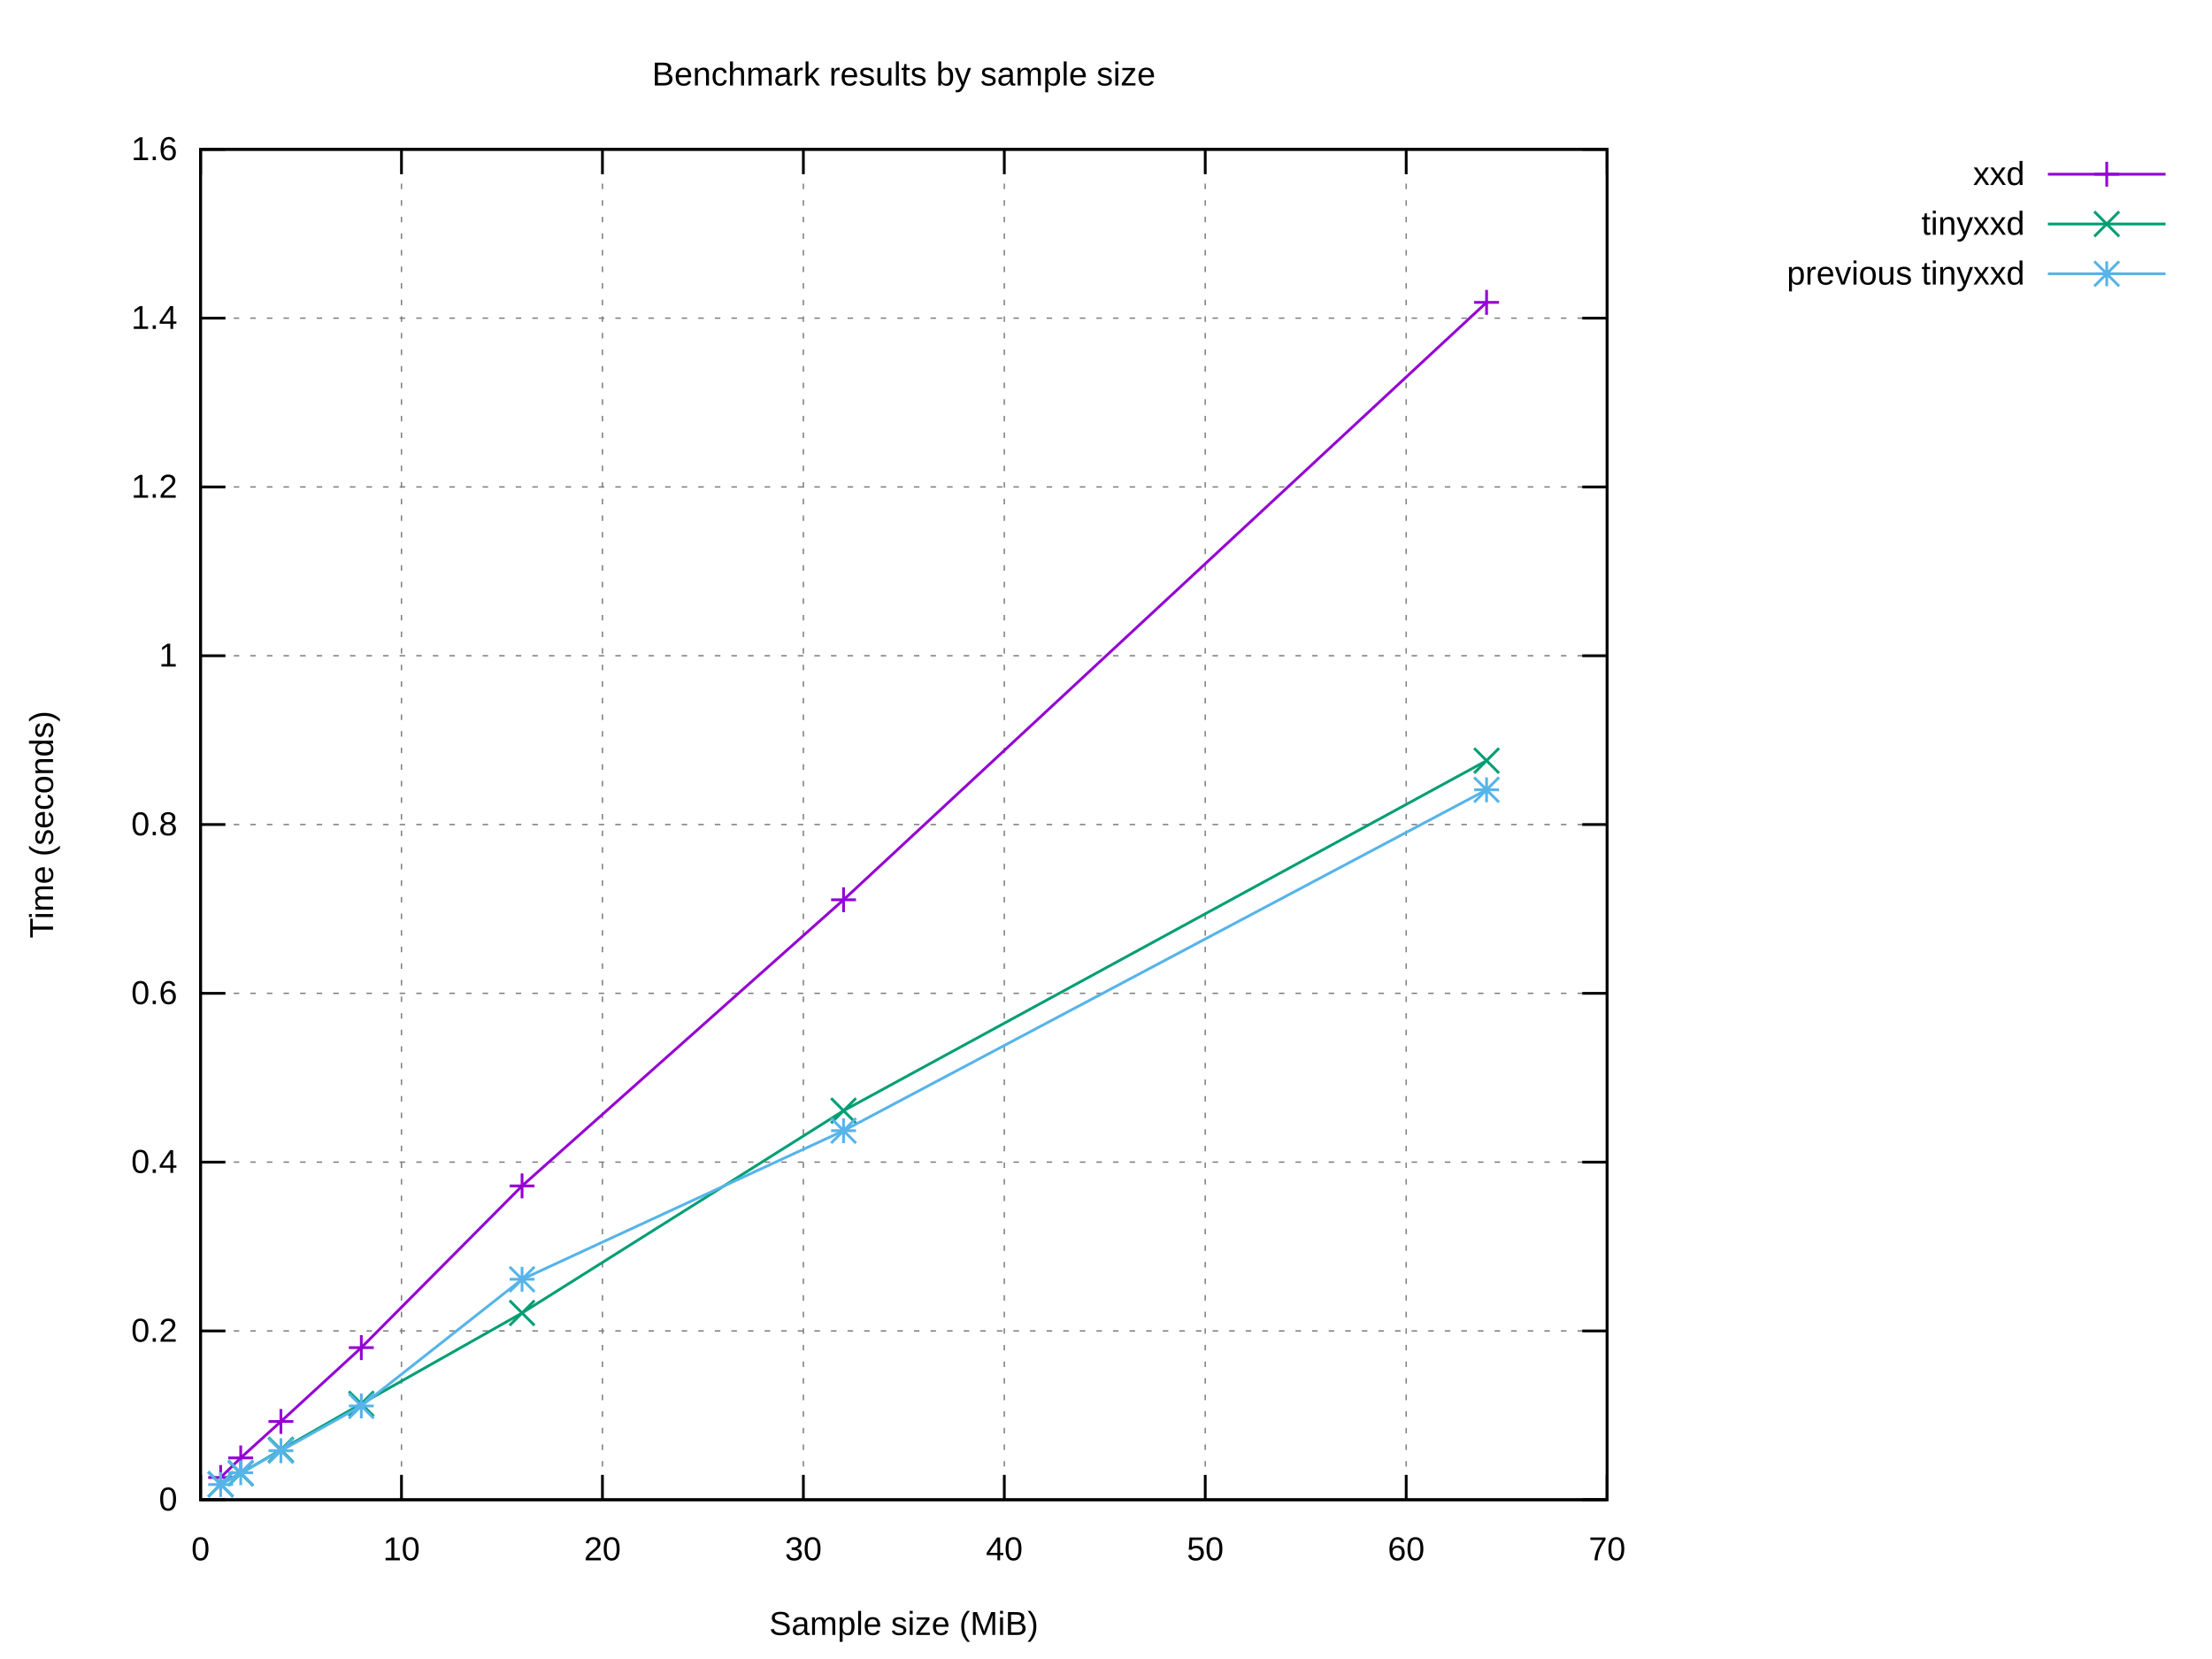
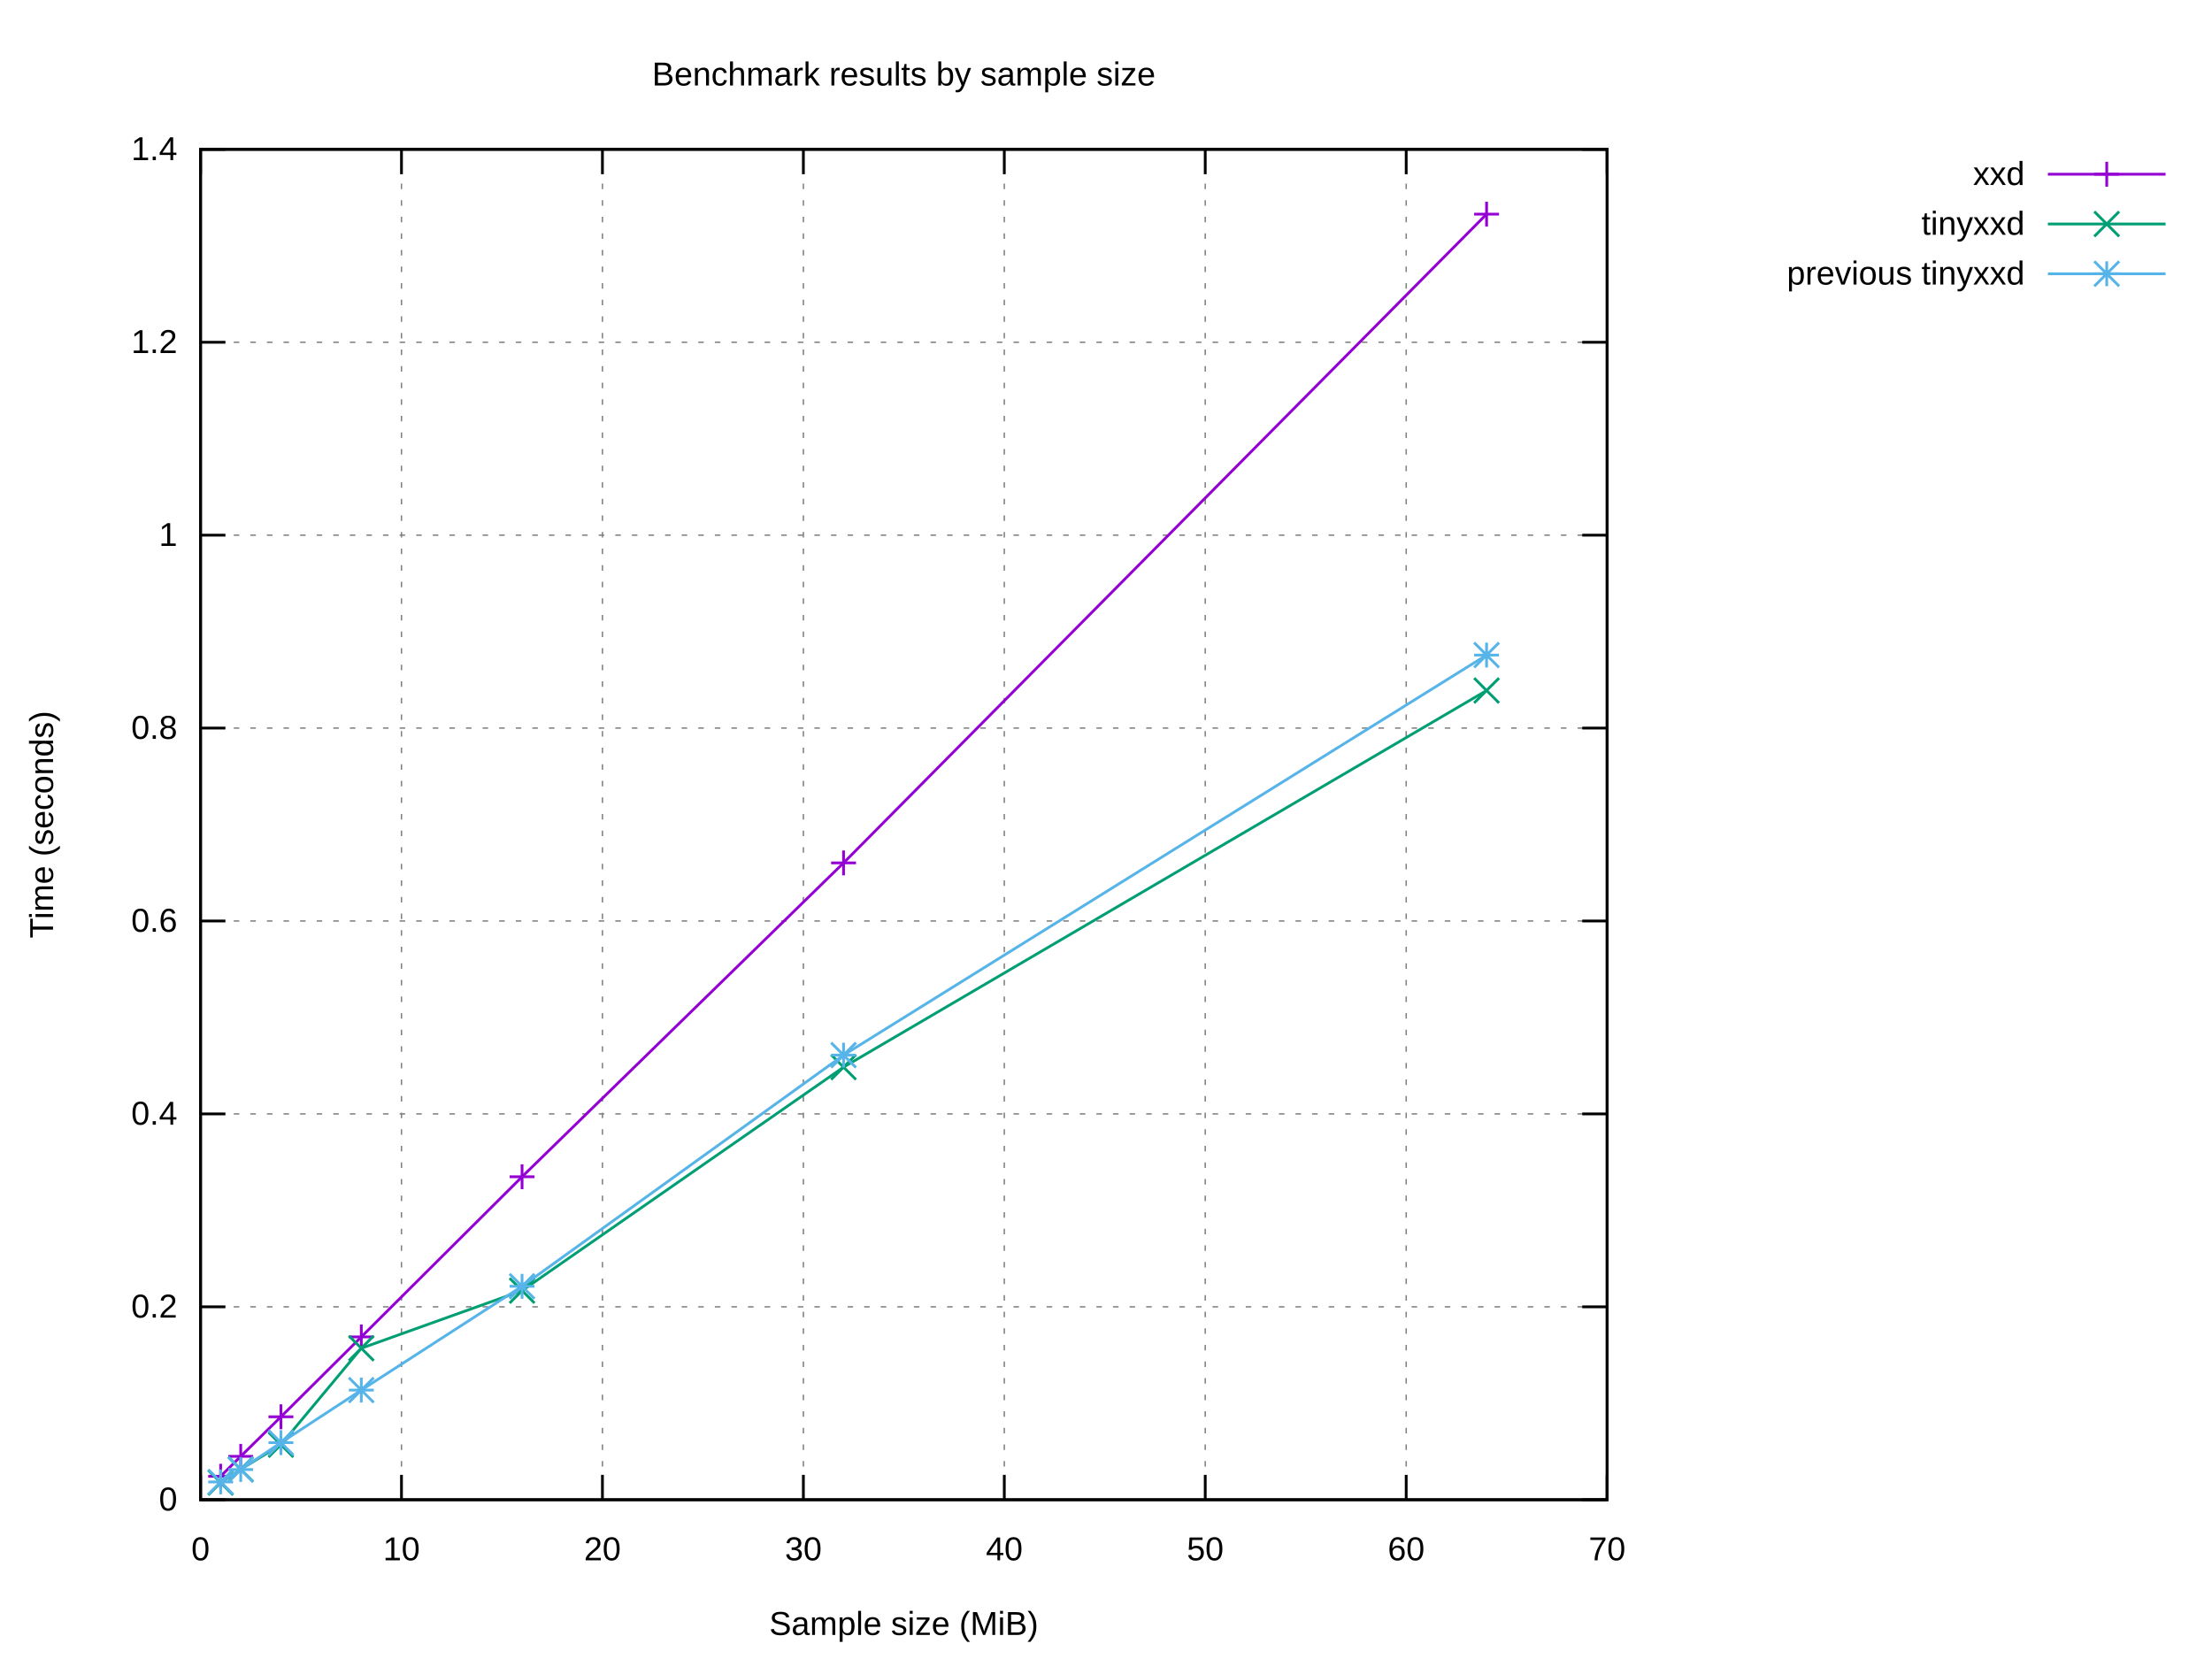
<svg xmlns="http://www.w3.org/2000/svg" xmlns:xlink="http://www.w3.org/1999/xlink" width="800" height="600" viewBox="0 0 800 600">
  <g id="gnuplot_canvas">
    <rect x="0" y="0" width="800" height="600" fill="#ffffff" />
    <defs>
      <circle id="gpDot" r="0.5" stroke-width="0.5" stroke="currentColor" />
      <path id="gpPt0" stroke-width="0.222" stroke="currentColor" d="M-1,0 h2 M0,-1 v2" />
      <path id="gpPt1" stroke-width="0.222" stroke="currentColor" d="M-1,-1 L1,1 M1,-1 L-1,1" />
      <path id="gpPt2" stroke-width="0.222" stroke="currentColor" d="M-1,0 L1,0 M0,-1 L0,1 M-1,-1 L1,1 M-1,1 L1,-1" />
      <rect id="gpPt3" stroke-width="0.222" stroke="currentColor" x="-1" y="-1" width="2" height="2" />
      <rect id="gpPt4" stroke-width="0.222" stroke="currentColor" fill="currentColor" x="-1" y="-1" width="2" height="2" />
      <circle id="gpPt5" stroke-width="0.222" stroke="currentColor" cx="0" cy="0" r="1" />
      <use xlink:href="#gpPt5" id="gpPt6" fill="currentColor" stroke="none" />
      <path id="gpPt7" stroke-width="0.222" stroke="currentColor" d="M0,-1.33 L-1.33,0.67 L1.33,0.67 z" />
      <use xlink:href="#gpPt7" id="gpPt8" fill="currentColor" stroke="none" />
      <use xlink:href="#gpPt7" id="gpPt9" stroke="currentColor" transform="rotate(180)" />
      <use xlink:href="#gpPt9" id="gpPt10" fill="currentColor" stroke="none" />
      <use xlink:href="#gpPt3" id="gpPt11" stroke="currentColor" transform="rotate(45)" />
      <use xlink:href="#gpPt11" id="gpPt12" fill="currentColor" stroke="none" />
      <path id="gpPt13" stroke-width="0.222" stroke="currentColor" d="M0,1.330 L1.265,0.411 L0.782,-1.067 L-0.782,-1.076 L-1.265,0.411 z" />
      <use xlink:href="#gpPt13" id="gpPt14" fill="currentColor" stroke="none" />
      <filter id="textbox" filterUnits="objectBoundingBox" x="0" y="0" height="1" width="1">
        <feFlood flood-color="#FFFFFF" flood-opacity="1" result="bgnd" />
        <feComposite in="SourceGraphic" in2="bgnd" operator="atop" />
      </filter>
      <filter id="greybox" filterUnits="objectBoundingBox" x="0" y="0" height="1" width="1">
        <feFlood flood-color="lightgrey" flood-opacity="1" result="grey" />
        <feComposite in="SourceGraphic" in2="grey" operator="atop" />
      </filter>
    </defs>
    <g fill="none" color="#FFFFFF" stroke="currentColor" stroke-width="1.00" stroke-linecap="butt" stroke-linejoin="miter">
</g>
    <g fill="none" color="black" stroke="currentColor" stroke-width="1.00" stroke-linecap="butt" stroke-linejoin="miter">
</g>
    <g fill="none" color="black" stroke="black" stroke-width="0.50" stroke-linecap="butt" stroke-linejoin="miter">
</g>
    <g fill="none" color="gray" stroke="currentColor" stroke-width="0.50" stroke-linecap="butt" stroke-linejoin="miter">
      <path stroke="gray" stroke-dasharray="2,4" class="gridline" d="M72.53,542.40 L581.24,542.40  " />
    </g>
    <g fill="none" color="gray" stroke="gray" stroke-width="1.00" stroke-linecap="butt" stroke-linejoin="miter">
</g>
    <g fill="none" color="black" stroke="currentColor" stroke-width="1.00" stroke-linecap="butt" stroke-linejoin="miter">
      <path stroke="black" d="M72.53,542.40 L81.53,542.40 M581.24,542.40 L572.24,542.40  " />
      <g transform="translate(64.14,546.30)" stroke="none" fill="black" font-family="Arial" font-size="12.00" text-anchor="end">
        <text>
          <tspan font-family="Arial"> 0</tspan>
        </text>
      </g>
    </g>
    <g fill="none" color="black" stroke="currentColor" stroke-width="1.00" stroke-linecap="butt" stroke-linejoin="miter">
</g>
    <g fill="none" color="black" stroke="black" stroke-width="0.50" stroke-linecap="butt" stroke-linejoin="miter">
</g>
    <g fill="none" color="gray" stroke="currentColor" stroke-width="0.50" stroke-linecap="butt" stroke-linejoin="miter">
-       <path stroke="gray" stroke-dasharray="2,4" class="gridline" d="M72.53,481.35 L581.24,481.35  " />
-     </g>
-     <g fill="none" color="gray" stroke="gray" stroke-width="1.00" stroke-linecap="butt" stroke-linejoin="miter">
- </g>
-     <g fill="none" color="black" stroke="currentColor" stroke-width="1.00" stroke-linecap="butt" stroke-linejoin="miter">
-       <path stroke="black" d="M72.53,481.35 L81.53,481.35 M581.24,481.35 L572.24,481.35  " />
-       <g transform="translate(64.14,485.25)" stroke="none" fill="black" font-family="Arial" font-size="12.00" text-anchor="end">
+       <path stroke="gray" stroke-dasharray="2,4" class="gridline" d="M72.53,472.63 L581.24,472.63  " />
+     </g>
+     <g fill="none" color="gray" stroke="gray" stroke-width="1.00" stroke-linecap="butt" stroke-linejoin="miter">
+ </g>
+     <g fill="none" color="black" stroke="currentColor" stroke-width="1.00" stroke-linecap="butt" stroke-linejoin="miter">
+       <path stroke="black" d="M72.53,472.63 L81.53,472.63 M581.24,472.63 L572.24,472.63  " />
+       <g transform="translate(64.14,476.53)" stroke="none" fill="black" font-family="Arial" font-size="12.00" text-anchor="end">
        <text>
          <tspan font-family="Arial"> 0.2</tspan>
        </text>
      </g>
    </g>
    <g fill="none" color="black" stroke="currentColor" stroke-width="1.00" stroke-linecap="butt" stroke-linejoin="miter">
</g>
    <g fill="none" color="black" stroke="black" stroke-width="0.50" stroke-linecap="butt" stroke-linejoin="miter">
</g>
    <g fill="none" color="gray" stroke="currentColor" stroke-width="0.50" stroke-linecap="butt" stroke-linejoin="miter">
-       <path stroke="gray" stroke-dasharray="2,4" class="gridline" d="M72.53,420.30 L581.24,420.30  " />
-     </g>
-     <g fill="none" color="gray" stroke="gray" stroke-width="1.00" stroke-linecap="butt" stroke-linejoin="miter">
- </g>
-     <g fill="none" color="black" stroke="currentColor" stroke-width="1.00" stroke-linecap="butt" stroke-linejoin="miter">
-       <path stroke="black" d="M72.53,420.30 L81.53,420.30 M581.24,420.30 L572.24,420.30  " />
-       <g transform="translate(64.14,424.20)" stroke="none" fill="black" font-family="Arial" font-size="12.00" text-anchor="end">
+       <path stroke="gray" stroke-dasharray="2,4" class="gridline" d="M72.53,402.86 L581.24,402.86  " />
+     </g>
+     <g fill="none" color="gray" stroke="gray" stroke-width="1.00" stroke-linecap="butt" stroke-linejoin="miter">
+ </g>
+     <g fill="none" color="black" stroke="currentColor" stroke-width="1.00" stroke-linecap="butt" stroke-linejoin="miter">
+       <path stroke="black" d="M72.53,402.86 L81.53,402.86 M581.24,402.86 L572.24,402.86  " />
+       <g transform="translate(64.14,406.76)" stroke="none" fill="black" font-family="Arial" font-size="12.00" text-anchor="end">
        <text>
          <tspan font-family="Arial"> 0.4</tspan>
        </text>
      </g>
    </g>
    <g fill="none" color="black" stroke="currentColor" stroke-width="1.00" stroke-linecap="butt" stroke-linejoin="miter">
</g>
    <g fill="none" color="black" stroke="black" stroke-width="0.50" stroke-linecap="butt" stroke-linejoin="miter">
</g>
    <g fill="none" color="gray" stroke="currentColor" stroke-width="0.50" stroke-linecap="butt" stroke-linejoin="miter">
-       <path stroke="gray" stroke-dasharray="2,4" class="gridline" d="M72.53,359.25 L581.24,359.25  " />
-     </g>
-     <g fill="none" color="gray" stroke="gray" stroke-width="1.00" stroke-linecap="butt" stroke-linejoin="miter">
- </g>
-     <g fill="none" color="black" stroke="currentColor" stroke-width="1.00" stroke-linecap="butt" stroke-linejoin="miter">
-       <path stroke="black" d="M72.53,359.25 L81.53,359.25 M581.24,359.25 L572.24,359.25  " />
-       <g transform="translate(64.14,363.15)" stroke="none" fill="black" font-family="Arial" font-size="12.00" text-anchor="end">
+       <path stroke="gray" stroke-dasharray="2,4" class="gridline" d="M72.53,333.09 L581.24,333.09  " />
+     </g>
+     <g fill="none" color="gray" stroke="gray" stroke-width="1.00" stroke-linecap="butt" stroke-linejoin="miter">
+ </g>
+     <g fill="none" color="black" stroke="currentColor" stroke-width="1.00" stroke-linecap="butt" stroke-linejoin="miter">
+       <path stroke="black" d="M72.53,333.09 L81.53,333.09 M581.24,333.09 L572.24,333.09  " />
+       <g transform="translate(64.14,336.99)" stroke="none" fill="black" font-family="Arial" font-size="12.00" text-anchor="end">
        <text>
          <tspan font-family="Arial"> 0.6</tspan>
        </text>
      </g>
    </g>
    <g fill="none" color="black" stroke="currentColor" stroke-width="1.00" stroke-linecap="butt" stroke-linejoin="miter">
</g>
    <g fill="none" color="black" stroke="black" stroke-width="0.50" stroke-linecap="butt" stroke-linejoin="miter">
</g>
    <g fill="none" color="gray" stroke="currentColor" stroke-width="0.50" stroke-linecap="butt" stroke-linejoin="miter">
-       <path stroke="gray" stroke-dasharray="2,4" class="gridline" d="M72.53,298.20 L581.24,298.20  " />
-     </g>
-     <g fill="none" color="gray" stroke="gray" stroke-width="1.00" stroke-linecap="butt" stroke-linejoin="miter">
- </g>
-     <g fill="none" color="black" stroke="currentColor" stroke-width="1.00" stroke-linecap="butt" stroke-linejoin="miter">
-       <path stroke="black" d="M72.53,298.20 L81.53,298.20 M581.24,298.20 L572.24,298.20  " />
-       <g transform="translate(64.14,302.10)" stroke="none" fill="black" font-family="Arial" font-size="12.00" text-anchor="end">
+       <path stroke="gray" stroke-dasharray="2,4" class="gridline" d="M72.53,263.32 L581.24,263.32  " />
+     </g>
+     <g fill="none" color="gray" stroke="gray" stroke-width="1.00" stroke-linecap="butt" stroke-linejoin="miter">
+ </g>
+     <g fill="none" color="black" stroke="currentColor" stroke-width="1.00" stroke-linecap="butt" stroke-linejoin="miter">
+       <path stroke="black" d="M72.53,263.32 L81.53,263.32 M581.24,263.32 L572.24,263.32  " />
+       <g transform="translate(64.14,267.22)" stroke="none" fill="black" font-family="Arial" font-size="12.00" text-anchor="end">
        <text>
          <tspan font-family="Arial"> 0.8</tspan>
        </text>
      </g>
    </g>
    <g fill="none" color="black" stroke="currentColor" stroke-width="1.00" stroke-linecap="butt" stroke-linejoin="miter">
</g>
    <g fill="none" color="black" stroke="black" stroke-width="0.50" stroke-linecap="butt" stroke-linejoin="miter">
</g>
    <g fill="none" color="gray" stroke="currentColor" stroke-width="0.50" stroke-linecap="butt" stroke-linejoin="miter">
-       <path stroke="gray" stroke-dasharray="2,4" class="gridline" d="M72.53,237.16 L581.24,237.16  " />
-     </g>
-     <g fill="none" color="gray" stroke="gray" stroke-width="1.00" stroke-linecap="butt" stroke-linejoin="miter">
- </g>
-     <g fill="none" color="black" stroke="currentColor" stroke-width="1.00" stroke-linecap="butt" stroke-linejoin="miter">
-       <path stroke="black" d="M72.53,237.16 L81.53,237.16 M581.24,237.16 L572.24,237.16  " />
-       <g transform="translate(64.14,241.06)" stroke="none" fill="black" font-family="Arial" font-size="12.00" text-anchor="end">
+       <path stroke="gray" stroke-dasharray="2,4" class="gridline" d="M72.53,193.55 L581.24,193.55  " />
+     </g>
+     <g fill="none" color="gray" stroke="gray" stroke-width="1.00" stroke-linecap="butt" stroke-linejoin="miter">
+ </g>
+     <g fill="none" color="black" stroke="currentColor" stroke-width="1.00" stroke-linecap="butt" stroke-linejoin="miter">
+       <path stroke="black" d="M72.53,193.55 L81.53,193.55 M581.24,193.55 L572.24,193.55  " />
+       <g transform="translate(64.14,197.45)" stroke="none" fill="black" font-family="Arial" font-size="12.00" text-anchor="end">
        <text>
          <tspan font-family="Arial"> 1</tspan>
        </text>
      </g>
    </g>
    <g fill="none" color="black" stroke="currentColor" stroke-width="1.00" stroke-linecap="butt" stroke-linejoin="miter">
</g>
    <g fill="none" color="black" stroke="black" stroke-width="0.50" stroke-linecap="butt" stroke-linejoin="miter">
</g>
    <g fill="none" color="gray" stroke="currentColor" stroke-width="0.50" stroke-linecap="butt" stroke-linejoin="miter">
-       <path stroke="gray" stroke-dasharray="2,4" class="gridline" d="M72.53,176.11 L581.24,176.11  " />
-     </g>
-     <g fill="none" color="gray" stroke="gray" stroke-width="1.00" stroke-linecap="butt" stroke-linejoin="miter">
- </g>
-     <g fill="none" color="black" stroke="currentColor" stroke-width="1.00" stroke-linecap="butt" stroke-linejoin="miter">
-       <path stroke="black" d="M72.53,176.11 L81.53,176.11 M581.24,176.11 L572.24,176.11  " />
-       <g transform="translate(64.14,180.01)" stroke="none" fill="black" font-family="Arial" font-size="12.00" text-anchor="end">
+       <path stroke="gray" stroke-dasharray="2,4" class="gridline" d="M72.53,123.78 L581.24,123.78  " />
+     </g>
+     <g fill="none" color="gray" stroke="gray" stroke-width="1.00" stroke-linecap="butt" stroke-linejoin="miter">
+ </g>
+     <g fill="none" color="black" stroke="currentColor" stroke-width="1.00" stroke-linecap="butt" stroke-linejoin="miter">
+       <path stroke="black" d="M72.53,123.78 L81.53,123.78 M581.24,123.78 L572.24,123.78  " />
+       <g transform="translate(64.14,127.68)" stroke="none" fill="black" font-family="Arial" font-size="12.00" text-anchor="end">
        <text>
          <tspan font-family="Arial"> 1.2</tspan>
-         </text>
-       </g>
-     </g>
-     <g fill="none" color="black" stroke="currentColor" stroke-width="1.00" stroke-linecap="butt" stroke-linejoin="miter">
- </g>
-     <g fill="none" color="black" stroke="black" stroke-width="0.50" stroke-linecap="butt" stroke-linejoin="miter">
- </g>
-     <g fill="none" color="gray" stroke="currentColor" stroke-width="0.50" stroke-linecap="butt" stroke-linejoin="miter">
-       <path stroke="gray" stroke-dasharray="2,4" class="gridline" d="M72.53,115.06 L581.24,115.06  " />
-     </g>
-     <g fill="none" color="gray" stroke="gray" stroke-width="1.00" stroke-linecap="butt" stroke-linejoin="miter">
- </g>
-     <g fill="none" color="black" stroke="currentColor" stroke-width="1.00" stroke-linecap="butt" stroke-linejoin="miter">
-       <path stroke="black" d="M72.53,115.06 L81.53,115.06 M581.24,115.06 L572.24,115.06  " />
-       <g transform="translate(64.14,118.96)" stroke="none" fill="black" font-family="Arial" font-size="12.00" text-anchor="end">
-         <text>
-           <tspan font-family="Arial"> 1.4</tspan>
        </text>
      </g>
    </g>
    <g fill="none" color="black" stroke="currentColor" stroke-width="1.00" stroke-linecap="butt" stroke-linejoin="miter">
</g>
    <g fill="none" color="black" stroke="black" stroke-width="0.50" stroke-linecap="butt" stroke-linejoin="miter">
</g>
    <g fill="none" color="gray" stroke="currentColor" stroke-width="0.50" stroke-linecap="butt" stroke-linejoin="miter">
      <path stroke="gray" stroke-dasharray="2,4" class="gridline" d="M72.53,54.01 L581.24,54.01  " />
    </g>
    <g fill="none" color="gray" stroke="gray" stroke-width="1.00" stroke-linecap="butt" stroke-linejoin="miter">
</g>
    <g fill="none" color="black" stroke="currentColor" stroke-width="1.00" stroke-linecap="butt" stroke-linejoin="miter">
      <path stroke="black" d="M72.53,54.01 L81.53,54.01 M581.24,54.01 L572.24,54.01  " />
      <g transform="translate(64.14,57.91)" stroke="none" fill="black" font-family="Arial" font-size="12.00" text-anchor="end">
        <text>
-           <tspan font-family="Arial"> 1.6</tspan>
+           <tspan font-family="Arial"> 1.4</tspan>
        </text>
      </g>
    </g>
    <g fill="none" color="black" stroke="currentColor" stroke-width="1.00" stroke-linecap="butt" stroke-linejoin="miter">
</g>
    <g fill="none" color="black" stroke="black" stroke-width="0.50" stroke-linecap="butt" stroke-linejoin="miter">
</g>
    <g fill="none" color="gray" stroke="currentColor" stroke-width="0.50" stroke-linecap="butt" stroke-linejoin="miter">
      <path stroke="gray" stroke-dasharray="2,4" class="gridline" d="M72.53,542.40 L72.53,54.01  " />
    </g>
    <g fill="none" color="gray" stroke="gray" stroke-width="1.00" stroke-linecap="butt" stroke-linejoin="miter">
</g>
    <g fill="none" color="black" stroke="currentColor" stroke-width="1.00" stroke-linecap="butt" stroke-linejoin="miter">
      <path stroke="black" d="M72.53,542.40 L72.53,533.40 M72.53,54.01 L72.53,63.01  " />
      <g transform="translate(72.53,564.30)" stroke="none" fill="black" font-family="Arial" font-size="12.00" text-anchor="middle">
        <text>
          <tspan font-family="Arial"> 0</tspan>
        </text>
      </g>
    </g>
    <g fill="none" color="black" stroke="currentColor" stroke-width="1.00" stroke-linecap="butt" stroke-linejoin="miter">
</g>
    <g fill="none" color="black" stroke="black" stroke-width="0.50" stroke-linecap="butt" stroke-linejoin="miter">
</g>
    <g fill="none" color="gray" stroke="currentColor" stroke-width="0.50" stroke-linecap="butt" stroke-linejoin="miter">
      <path stroke="gray" stroke-dasharray="2,4" class="gridline" d="M145.20,542.40 L145.20,54.01  " />
    </g>
    <g fill="none" color="gray" stroke="gray" stroke-width="1.00" stroke-linecap="butt" stroke-linejoin="miter">
</g>
    <g fill="none" color="black" stroke="currentColor" stroke-width="1.00" stroke-linecap="butt" stroke-linejoin="miter">
      <path stroke="black" d="M145.20,542.40 L145.20,533.40 M145.20,54.01 L145.20,63.01  " />
      <g transform="translate(145.20,564.30)" stroke="none" fill="black" font-family="Arial" font-size="12.00" text-anchor="middle">
        <text>
          <tspan font-family="Arial"> 10</tspan>
        </text>
      </g>
    </g>
    <g fill="none" color="black" stroke="currentColor" stroke-width="1.00" stroke-linecap="butt" stroke-linejoin="miter">
</g>
    <g fill="none" color="black" stroke="black" stroke-width="0.50" stroke-linecap="butt" stroke-linejoin="miter">
</g>
    <g fill="none" color="gray" stroke="currentColor" stroke-width="0.50" stroke-linecap="butt" stroke-linejoin="miter">
      <path stroke="gray" stroke-dasharray="2,4" class="gridline" d="M217.88,542.40 L217.88,54.01  " />
    </g>
    <g fill="none" color="gray" stroke="gray" stroke-width="1.00" stroke-linecap="butt" stroke-linejoin="miter">
</g>
    <g fill="none" color="black" stroke="currentColor" stroke-width="1.00" stroke-linecap="butt" stroke-linejoin="miter">
      <path stroke="black" d="M217.88,542.40 L217.88,533.40 M217.88,54.01 L217.88,63.01  " />
      <g transform="translate(217.88,564.30)" stroke="none" fill="black" font-family="Arial" font-size="12.00" text-anchor="middle">
        <text>
          <tspan font-family="Arial"> 20</tspan>
        </text>
      </g>
    </g>
    <g fill="none" color="black" stroke="currentColor" stroke-width="1.00" stroke-linecap="butt" stroke-linejoin="miter">
</g>
    <g fill="none" color="black" stroke="black" stroke-width="0.50" stroke-linecap="butt" stroke-linejoin="miter">
</g>
    <g fill="none" color="gray" stroke="currentColor" stroke-width="0.50" stroke-linecap="butt" stroke-linejoin="miter">
      <path stroke="gray" stroke-dasharray="2,4" class="gridline" d="M290.55,542.40 L290.55,54.01  " />
    </g>
    <g fill="none" color="gray" stroke="gray" stroke-width="1.00" stroke-linecap="butt" stroke-linejoin="miter">
</g>
    <g fill="none" color="black" stroke="currentColor" stroke-width="1.00" stroke-linecap="butt" stroke-linejoin="miter">
      <path stroke="black" d="M290.55,542.40 L290.55,533.40 M290.55,54.01 L290.55,63.01  " />
      <g transform="translate(290.55,564.30)" stroke="none" fill="black" font-family="Arial" font-size="12.00" text-anchor="middle">
        <text>
          <tspan font-family="Arial"> 30</tspan>
        </text>
      </g>
    </g>
    <g fill="none" color="black" stroke="currentColor" stroke-width="1.00" stroke-linecap="butt" stroke-linejoin="miter">
</g>
    <g fill="none" color="black" stroke="black" stroke-width="0.50" stroke-linecap="butt" stroke-linejoin="miter">
</g>
    <g fill="none" color="gray" stroke="currentColor" stroke-width="0.50" stroke-linecap="butt" stroke-linejoin="miter">
      <path stroke="gray" stroke-dasharray="2,4" class="gridline" d="M363.22,542.40 L363.22,54.01  " />
    </g>
    <g fill="none" color="gray" stroke="gray" stroke-width="1.00" stroke-linecap="butt" stroke-linejoin="miter">
</g>
    <g fill="none" color="black" stroke="currentColor" stroke-width="1.00" stroke-linecap="butt" stroke-linejoin="miter">
      <path stroke="black" d="M363.22,542.40 L363.22,533.40 M363.22,54.01 L363.22,63.01  " />
      <g transform="translate(363.22,564.30)" stroke="none" fill="black" font-family="Arial" font-size="12.00" text-anchor="middle">
        <text>
          <tspan font-family="Arial"> 40</tspan>
        </text>
      </g>
    </g>
    <g fill="none" color="black" stroke="currentColor" stroke-width="1.00" stroke-linecap="butt" stroke-linejoin="miter">
</g>
    <g fill="none" color="black" stroke="black" stroke-width="0.50" stroke-linecap="butt" stroke-linejoin="miter">
</g>
    <g fill="none" color="gray" stroke="currentColor" stroke-width="0.50" stroke-linecap="butt" stroke-linejoin="miter">
      <path stroke="gray" stroke-dasharray="2,4" class="gridline" d="M435.89,542.40 L435.89,54.01  " />
    </g>
    <g fill="none" color="gray" stroke="gray" stroke-width="1.00" stroke-linecap="butt" stroke-linejoin="miter">
</g>
    <g fill="none" color="black" stroke="currentColor" stroke-width="1.00" stroke-linecap="butt" stroke-linejoin="miter">
      <path stroke="black" d="M435.89,542.40 L435.89,533.40 M435.89,54.01 L435.89,63.01  " />
      <g transform="translate(435.89,564.30)" stroke="none" fill="black" font-family="Arial" font-size="12.00" text-anchor="middle">
        <text>
          <tspan font-family="Arial"> 50</tspan>
        </text>
      </g>
    </g>
    <g fill="none" color="black" stroke="currentColor" stroke-width="1.00" stroke-linecap="butt" stroke-linejoin="miter">
</g>
    <g fill="none" color="black" stroke="black" stroke-width="0.50" stroke-linecap="butt" stroke-linejoin="miter">
</g>
    <g fill="none" color="gray" stroke="currentColor" stroke-width="0.50" stroke-linecap="butt" stroke-linejoin="miter">
      <path stroke="gray" stroke-dasharray="2,4" class="gridline" d="M508.57,542.40 L508.57,54.01  " />
    </g>
    <g fill="none" color="gray" stroke="gray" stroke-width="1.00" stroke-linecap="butt" stroke-linejoin="miter">
</g>
    <g fill="none" color="black" stroke="currentColor" stroke-width="1.00" stroke-linecap="butt" stroke-linejoin="miter">
      <path stroke="black" d="M508.57,542.40 L508.57,533.40 M508.57,54.01 L508.57,63.01  " />
      <g transform="translate(508.57,564.30)" stroke="none" fill="black" font-family="Arial" font-size="12.00" text-anchor="middle">
        <text>
          <tspan font-family="Arial"> 60</tspan>
        </text>
      </g>
    </g>
    <g fill="none" color="black" stroke="currentColor" stroke-width="1.00" stroke-linecap="butt" stroke-linejoin="miter">
</g>
    <g fill="none" color="black" stroke="black" stroke-width="0.50" stroke-linecap="butt" stroke-linejoin="miter">
</g>
    <g fill="none" color="gray" stroke="currentColor" stroke-width="0.50" stroke-linecap="butt" stroke-linejoin="miter">
      <path stroke="gray" stroke-dasharray="2,4" class="gridline" d="M581.24,542.40 L581.24,54.01  " />
    </g>
    <g fill="none" color="gray" stroke="gray" stroke-width="1.00" stroke-linecap="butt" stroke-linejoin="miter">
</g>
    <g fill="none" color="black" stroke="currentColor" stroke-width="1.00" stroke-linecap="butt" stroke-linejoin="miter">
      <path stroke="black" d="M581.24,542.40 L581.24,533.40 M581.24,54.01 L581.24,63.01  " />
      <g transform="translate(581.24,564.30)" stroke="none" fill="black" font-family="Arial" font-size="12.00" text-anchor="middle">
        <text>
          <tspan font-family="Arial"> 70</tspan>
        </text>
      </g>
    </g>
    <g fill="none" color="black" stroke="currentColor" stroke-width="1.00" stroke-linecap="butt" stroke-linejoin="miter">
</g>
    <g fill="none" color="black" stroke="currentColor" stroke-width="1.00" stroke-linecap="butt" stroke-linejoin="miter">
      <path stroke="black" d="M72.53,54.01 L72.53,542.40 L581.24,542.40 L581.24,54.01 L72.53,54.01 Z  " />
    </g>
    <g fill="none" color="black" stroke="currentColor" stroke-width="1.00" stroke-linecap="butt" stroke-linejoin="miter">
</g>
    <g id="gnuplot_plot_1">
      <g fill="none" color="black" stroke="currentColor" stroke-width="1.00" stroke-linecap="butt" stroke-linejoin="miter">
        <g transform="translate(732.26,66.91)" stroke="none" fill="black" font-family="Arial" font-size="12.00" text-anchor="end">
          <text>
            <tspan font-family="Arial">xxd</tspan>
          </text>
        </g>
      </g>
      <g fill="none" color="black" stroke="currentColor" stroke-width="1.00" stroke-linecap="butt" stroke-linejoin="miter">
-         <path stroke="rgb(148,   0, 211)" d="M740.65,63.01 L783.21,63.01 M537.64,109.36 L305.08,325.42 L188.81,428.90 L130.67,487.39 L101.60,514.09 L87.06,527.27   L79.80,534.36  " />
-         <use xlink:href="#gpPt0" transform="translate(537.64,109.36) scale(4.50)" color="rgb(148,   0, 211)" />
-         <use xlink:href="#gpPt0" transform="translate(305.08,325.42) scale(4.50)" color="rgb(148,   0, 211)" />
-         <use xlink:href="#gpPt0" transform="translate(188.81,428.90) scale(4.50)" color="rgb(148,   0, 211)" />
-         <use xlink:href="#gpPt0" transform="translate(130.67,487.39) scale(4.50)" color="rgb(148,   0, 211)" />
-         <use xlink:href="#gpPt0" transform="translate(101.60,514.09) scale(4.50)" color="rgb(148,   0, 211)" />
-         <use xlink:href="#gpPt0" transform="translate(87.06,527.27) scale(4.50)" color="rgb(148,   0, 211)" />
-         <use xlink:href="#gpPt0" transform="translate(79.80,534.36) scale(4.50)" color="rgb(148,   0, 211)" />
+         <path stroke="rgb(148,   0, 211)" d="M740.65,63.01 L783.21,63.01 M537.64,77.45 L305.08,312.08 L188.81,425.59 L130.67,483.51 L101.60,512.40 L87.06,526.71   L79.80,533.91  " />
+         <use xlink:href="#gpPt0" transform="translate(537.64,77.45) scale(4.50)" color="rgb(148,   0, 211)" />
+         <use xlink:href="#gpPt0" transform="translate(305.08,312.08) scale(4.50)" color="rgb(148,   0, 211)" />
+         <use xlink:href="#gpPt0" transform="translate(188.81,425.59) scale(4.50)" color="rgb(148,   0, 211)" />
+         <use xlink:href="#gpPt0" transform="translate(130.67,483.51) scale(4.50)" color="rgb(148,   0, 211)" />
+         <use xlink:href="#gpPt0" transform="translate(101.60,512.40) scale(4.50)" color="rgb(148,   0, 211)" />
+         <use xlink:href="#gpPt0" transform="translate(87.06,526.71) scale(4.50)" color="rgb(148,   0, 211)" />
+         <use xlink:href="#gpPt0" transform="translate(79.80,533.91) scale(4.50)" color="rgb(148,   0, 211)" />
        <use xlink:href="#gpPt0" transform="translate(761.93,63.01) scale(4.50)" color="rgb(148,   0, 211)" />
      </g>
    </g>
    <g id="gnuplot_plot_2">
      <g fill="none" color="black" stroke="currentColor" stroke-width="1.00" stroke-linecap="butt" stroke-linejoin="miter">
        <g transform="translate(732.26,84.91)" stroke="none" fill="black" font-family="Arial" font-size="12.00" text-anchor="end">
          <text>
            <tspan font-family="Arial">tinyxxd</tspan>
          </text>
        </g>
      </g>
      <g fill="none" color="black" stroke="currentColor" stroke-width="1.00" stroke-linecap="butt" stroke-linejoin="miter">
-         <path stroke="rgb(  0, 158, 115)" d="M740.65,81.01 L783.21,81.01 M537.64,275.10 L305.08,401.70 L188.81,474.86 L130.67,507.70 L101.60,524.33 L87.06,532.84   L79.80,536.77  " />
-         <use xlink:href="#gpPt1" transform="translate(537.64,275.10) scale(4.50)" color="rgb(  0, 158, 115)" />
-         <use xlink:href="#gpPt1" transform="translate(305.08,401.70) scale(4.50)" color="rgb(  0, 158, 115)" />
-         <use xlink:href="#gpPt1" transform="translate(188.81,474.86) scale(4.50)" color="rgb(  0, 158, 115)" />
-         <use xlink:href="#gpPt1" transform="translate(130.67,507.70) scale(4.50)" color="rgb(  0, 158, 115)" />
-         <use xlink:href="#gpPt1" transform="translate(101.60,524.33) scale(4.50)" color="rgb(  0, 158, 115)" />
-         <use xlink:href="#gpPt1" transform="translate(87.06,532.84) scale(4.50)" color="rgb(  0, 158, 115)" />
-         <use xlink:href="#gpPt1" transform="translate(79.80,536.77) scale(4.50)" color="rgb(  0, 158, 115)" />
+         <path stroke="rgb(  0, 158, 115)" d="M740.65,81.01 L783.21,81.01 M537.64,249.73 L305.08,385.95 L188.81,466.78 L130.67,487.61 L101.60,522.50 L87.06,531.39   L79.80,536.21  " />
+         <use xlink:href="#gpPt1" transform="translate(537.64,249.73) scale(4.50)" color="rgb(  0, 158, 115)" />
+         <use xlink:href="#gpPt1" transform="translate(305.08,385.95) scale(4.50)" color="rgb(  0, 158, 115)" />
+         <use xlink:href="#gpPt1" transform="translate(188.81,466.78) scale(4.50)" color="rgb(  0, 158, 115)" />
+         <use xlink:href="#gpPt1" transform="translate(130.67,487.61) scale(4.50)" color="rgb(  0, 158, 115)" />
+         <use xlink:href="#gpPt1" transform="translate(101.60,522.50) scale(4.50)" color="rgb(  0, 158, 115)" />
+         <use xlink:href="#gpPt1" transform="translate(87.06,531.39) scale(4.50)" color="rgb(  0, 158, 115)" />
+         <use xlink:href="#gpPt1" transform="translate(79.80,536.21) scale(4.50)" color="rgb(  0, 158, 115)" />
        <use xlink:href="#gpPt1" transform="translate(761.93,81.01) scale(4.50)" color="rgb(  0, 158, 115)" />
      </g>
    </g>
    <g id="gnuplot_plot_3">
      <g fill="none" color="black" stroke="currentColor" stroke-width="1.00" stroke-linecap="butt" stroke-linejoin="miter">
        <g transform="translate(732.26,102.91)" stroke="none" fill="black" font-family="Arial" font-size="12.00" text-anchor="end">
          <text>
            <tspan font-family="Arial">previous tinyxxd</tspan>
          </text>
        </g>
      </g>
      <g fill="none" color="black" stroke="currentColor" stroke-width="1.00" stroke-linecap="butt" stroke-linejoin="miter">
-         <path stroke="rgb( 86, 180, 233)" d="M740.65,99.01 L783.21,99.01 M537.64,285.65 L305.08,408.93 L188.81,462.67 L130.67,508.48 L101.60,524.68 L87.06,532.64   L79.80,536.90  " />
-         <use xlink:href="#gpPt2" transform="translate(537.64,285.65) scale(4.50)" color="rgb( 86, 180, 233)" />
-         <use xlink:href="#gpPt2" transform="translate(305.08,408.93) scale(4.50)" color="rgb( 86, 180, 233)" />
-         <use xlink:href="#gpPt2" transform="translate(188.81,462.67) scale(4.50)" color="rgb( 86, 180, 233)" />
-         <use xlink:href="#gpPt2" transform="translate(130.67,508.48) scale(4.50)" color="rgb( 86, 180, 233)" />
-         <use xlink:href="#gpPt2" transform="translate(101.60,524.68) scale(4.50)" color="rgb( 86, 180, 233)" />
-         <use xlink:href="#gpPt2" transform="translate(87.06,532.64) scale(4.50)" color="rgb( 86, 180, 233)" />
-         <use xlink:href="#gpPt2" transform="translate(79.80,536.90) scale(4.50)" color="rgb( 86, 180, 233)" />
+         <path stroke="rgb( 86, 180, 233)" d="M740.65,99.01 L783.21,99.01 M537.64,236.91 L305.08,381.60 L188.81,465.21 L130.67,502.75 L101.60,521.75 L87.06,531.48   L79.80,535.96  " />
+         <use xlink:href="#gpPt2" transform="translate(537.64,236.91) scale(4.50)" color="rgb( 86, 180, 233)" />
+         <use xlink:href="#gpPt2" transform="translate(305.08,381.60) scale(4.50)" color="rgb( 86, 180, 233)" />
+         <use xlink:href="#gpPt2" transform="translate(188.81,465.21) scale(4.50)" color="rgb( 86, 180, 233)" />
+         <use xlink:href="#gpPt2" transform="translate(130.67,502.75) scale(4.50)" color="rgb( 86, 180, 233)" />
+         <use xlink:href="#gpPt2" transform="translate(101.60,521.75) scale(4.50)" color="rgb( 86, 180, 233)" />
+         <use xlink:href="#gpPt2" transform="translate(87.06,531.48) scale(4.50)" color="rgb( 86, 180, 233)" />
+         <use xlink:href="#gpPt2" transform="translate(79.80,535.96) scale(4.50)" color="rgb( 86, 180, 233)" />
        <use xlink:href="#gpPt2" transform="translate(761.93,99.01) scale(4.50)" color="rgb( 86, 180, 233)" />
      </g>
    </g>
    <g fill="none" color="#FFFFFF" stroke="rgb( 86, 180, 233)" stroke-width="2.00" stroke-linecap="butt" stroke-linejoin="miter">
</g>
    <g fill="none" color="black" stroke="currentColor" stroke-width="2.00" stroke-linecap="butt" stroke-linejoin="miter">
</g>
    <g fill="none" color="black" stroke="black" stroke-width="1.00" stroke-linecap="butt" stroke-linejoin="miter">
</g>
    <g fill="none" color="black" stroke="currentColor" stroke-width="1.00" stroke-linecap="butt" stroke-linejoin="miter">
      <path stroke="black" d="M72.53,54.01 L72.53,542.40 L581.24,542.40 L581.24,54.01 L72.53,54.01 Z  " />
      <g transform="translate(19.18,298.21) rotate(270.00)" stroke="none" fill="black" font-family="Arial" font-size="12.00" text-anchor="middle">
        <text>
          <tspan font-family="Arial">Time (seconds)</tspan>
        </text>
      </g>
    </g>
    <g fill="none" color="black" stroke="currentColor" stroke-width="1.00" stroke-linecap="butt" stroke-linejoin="miter">
      <g transform="translate(326.88,591.30)" stroke="none" fill="black" font-family="Arial" font-size="12.00" text-anchor="middle">
        <text>
          <tspan font-family="Arial">Sample size (MiB)</tspan>
        </text>
      </g>
    </g>
    <g fill="none" color="black" stroke="currentColor" stroke-width="1.00" stroke-linecap="butt" stroke-linejoin="miter">
</g>
    <g fill="none" color="black" stroke="currentColor" stroke-width="1.00" stroke-linecap="butt" stroke-linejoin="miter">
      <g transform="translate(326.88,30.91)" stroke="none" fill="black" font-family="Arial" font-size="12.00" text-anchor="middle">
        <text>
          <tspan font-family="Arial">Benchmark results by sample size</tspan>
        </text>
      </g>
    </g>
    <g fill="none" color="black" stroke="currentColor" stroke-width="1.00" stroke-linecap="butt" stroke-linejoin="miter">
</g>
  </g>
</svg>
